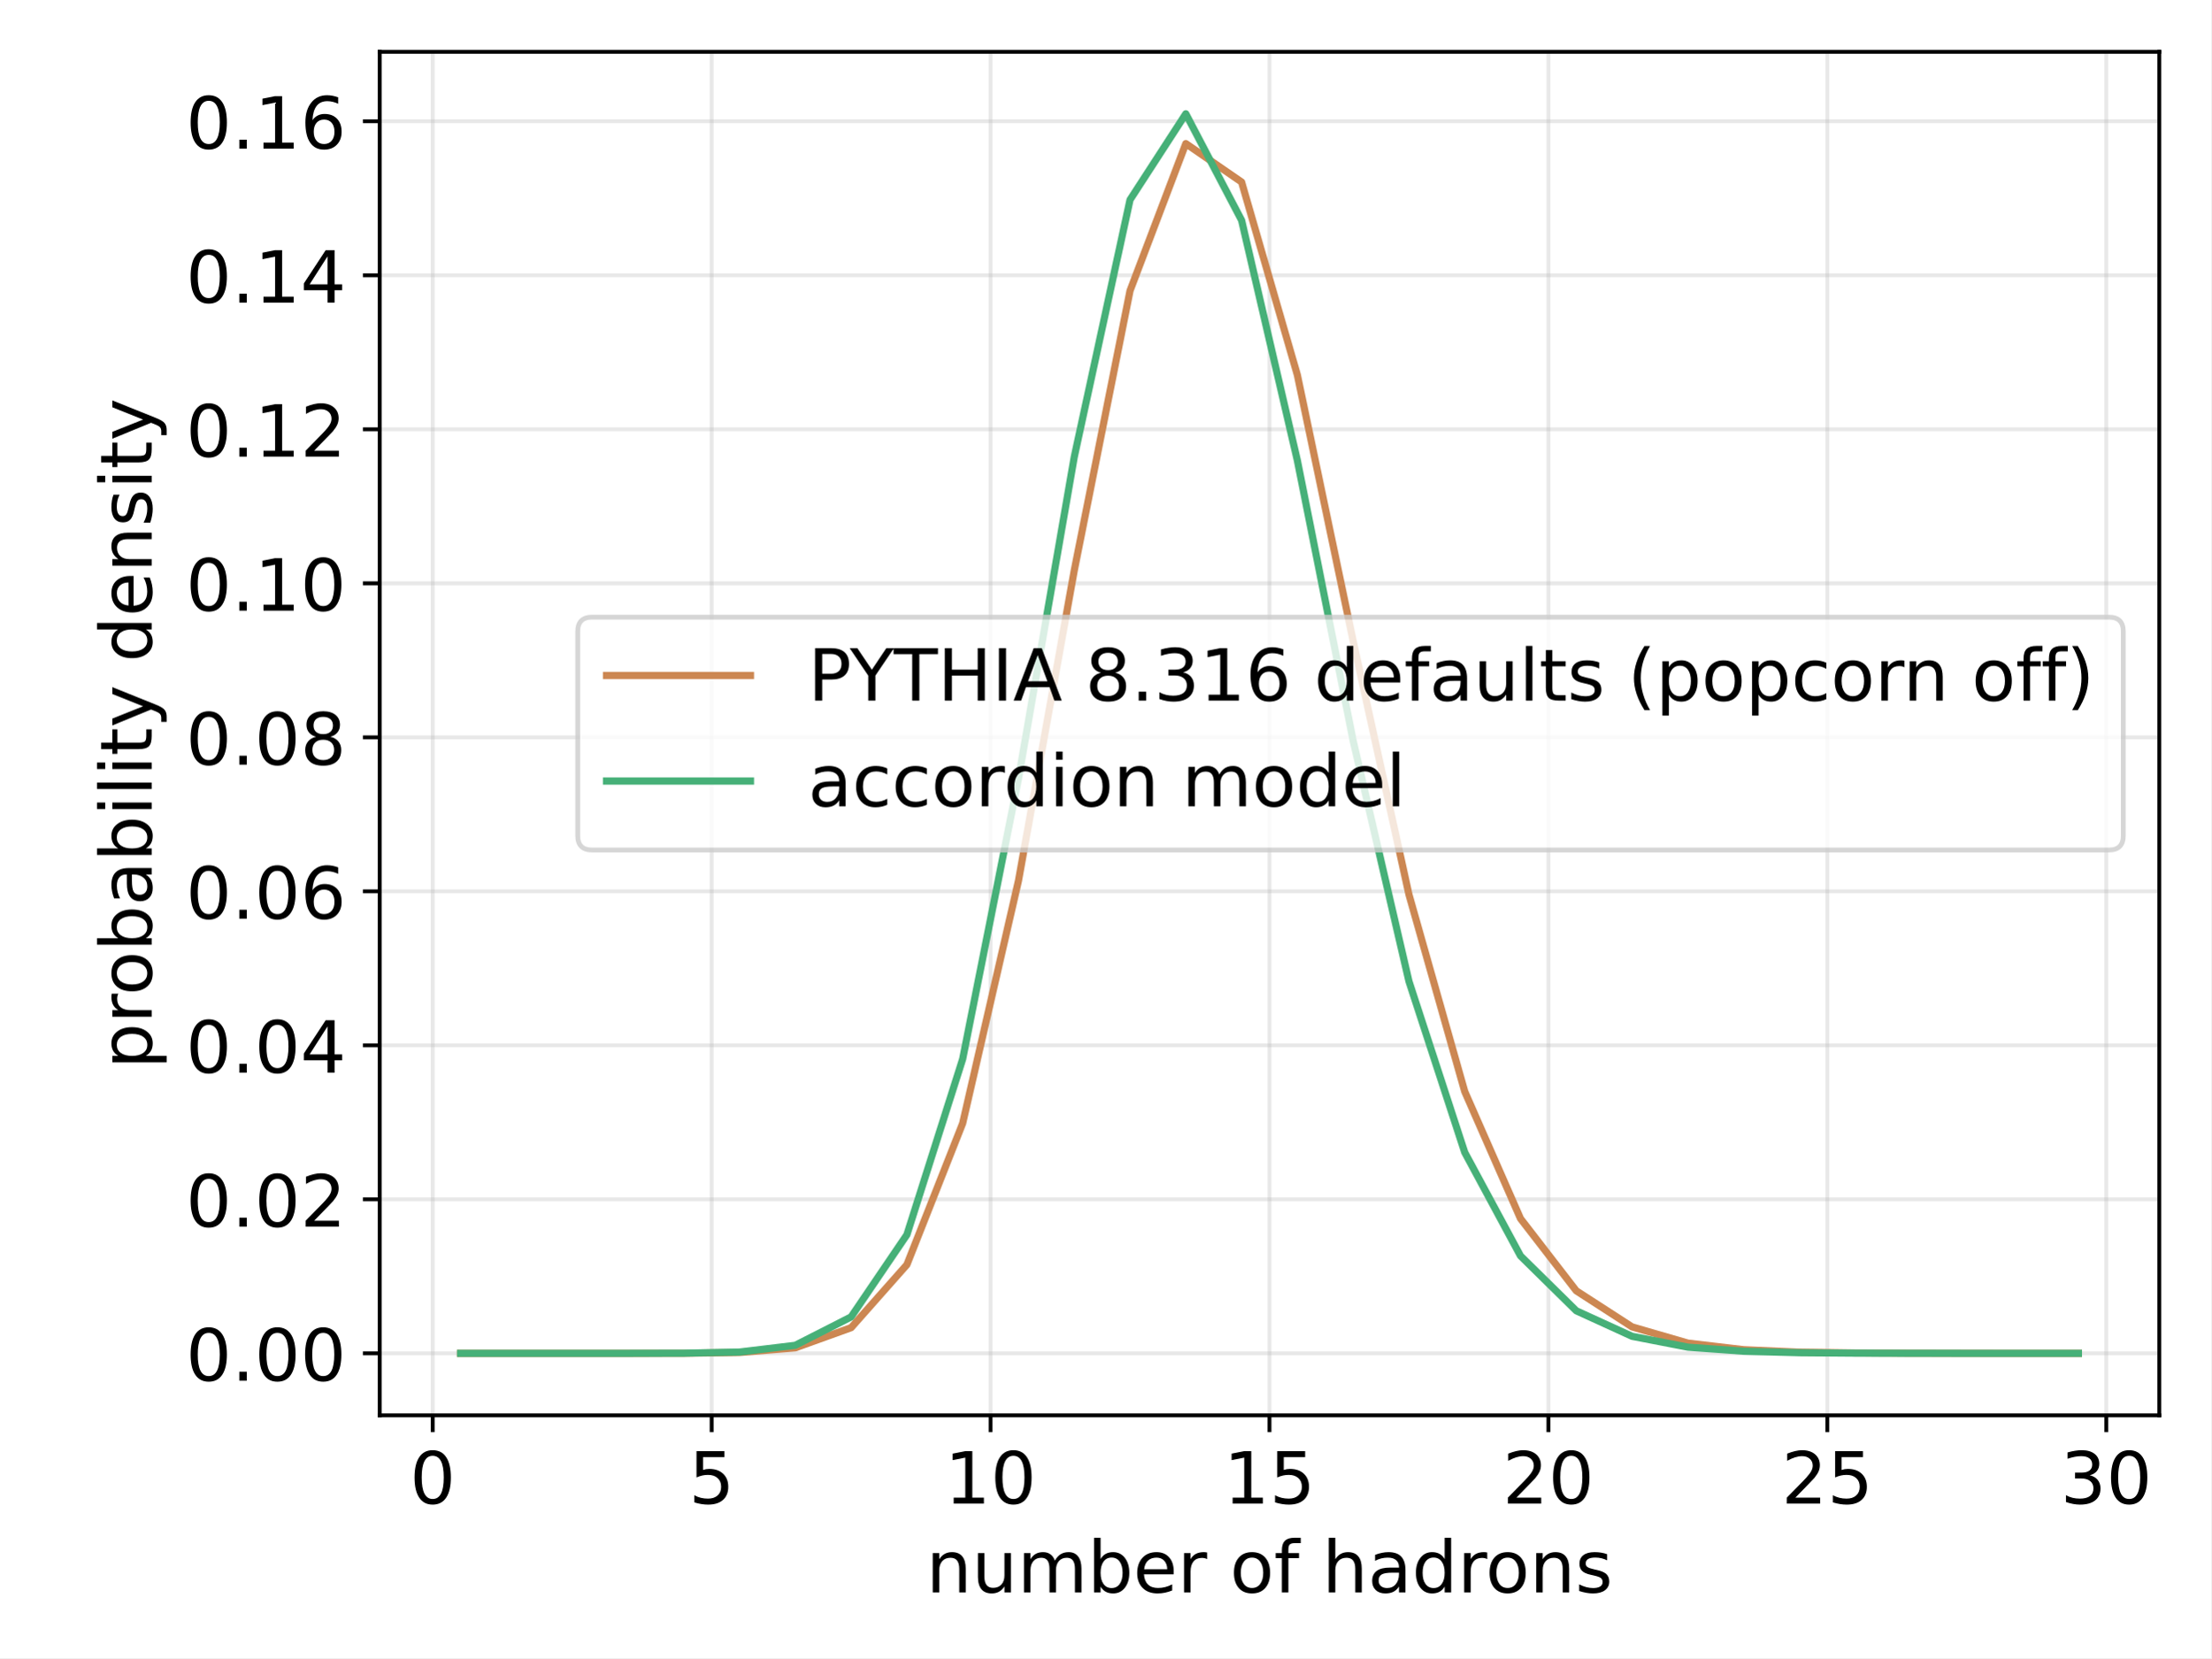
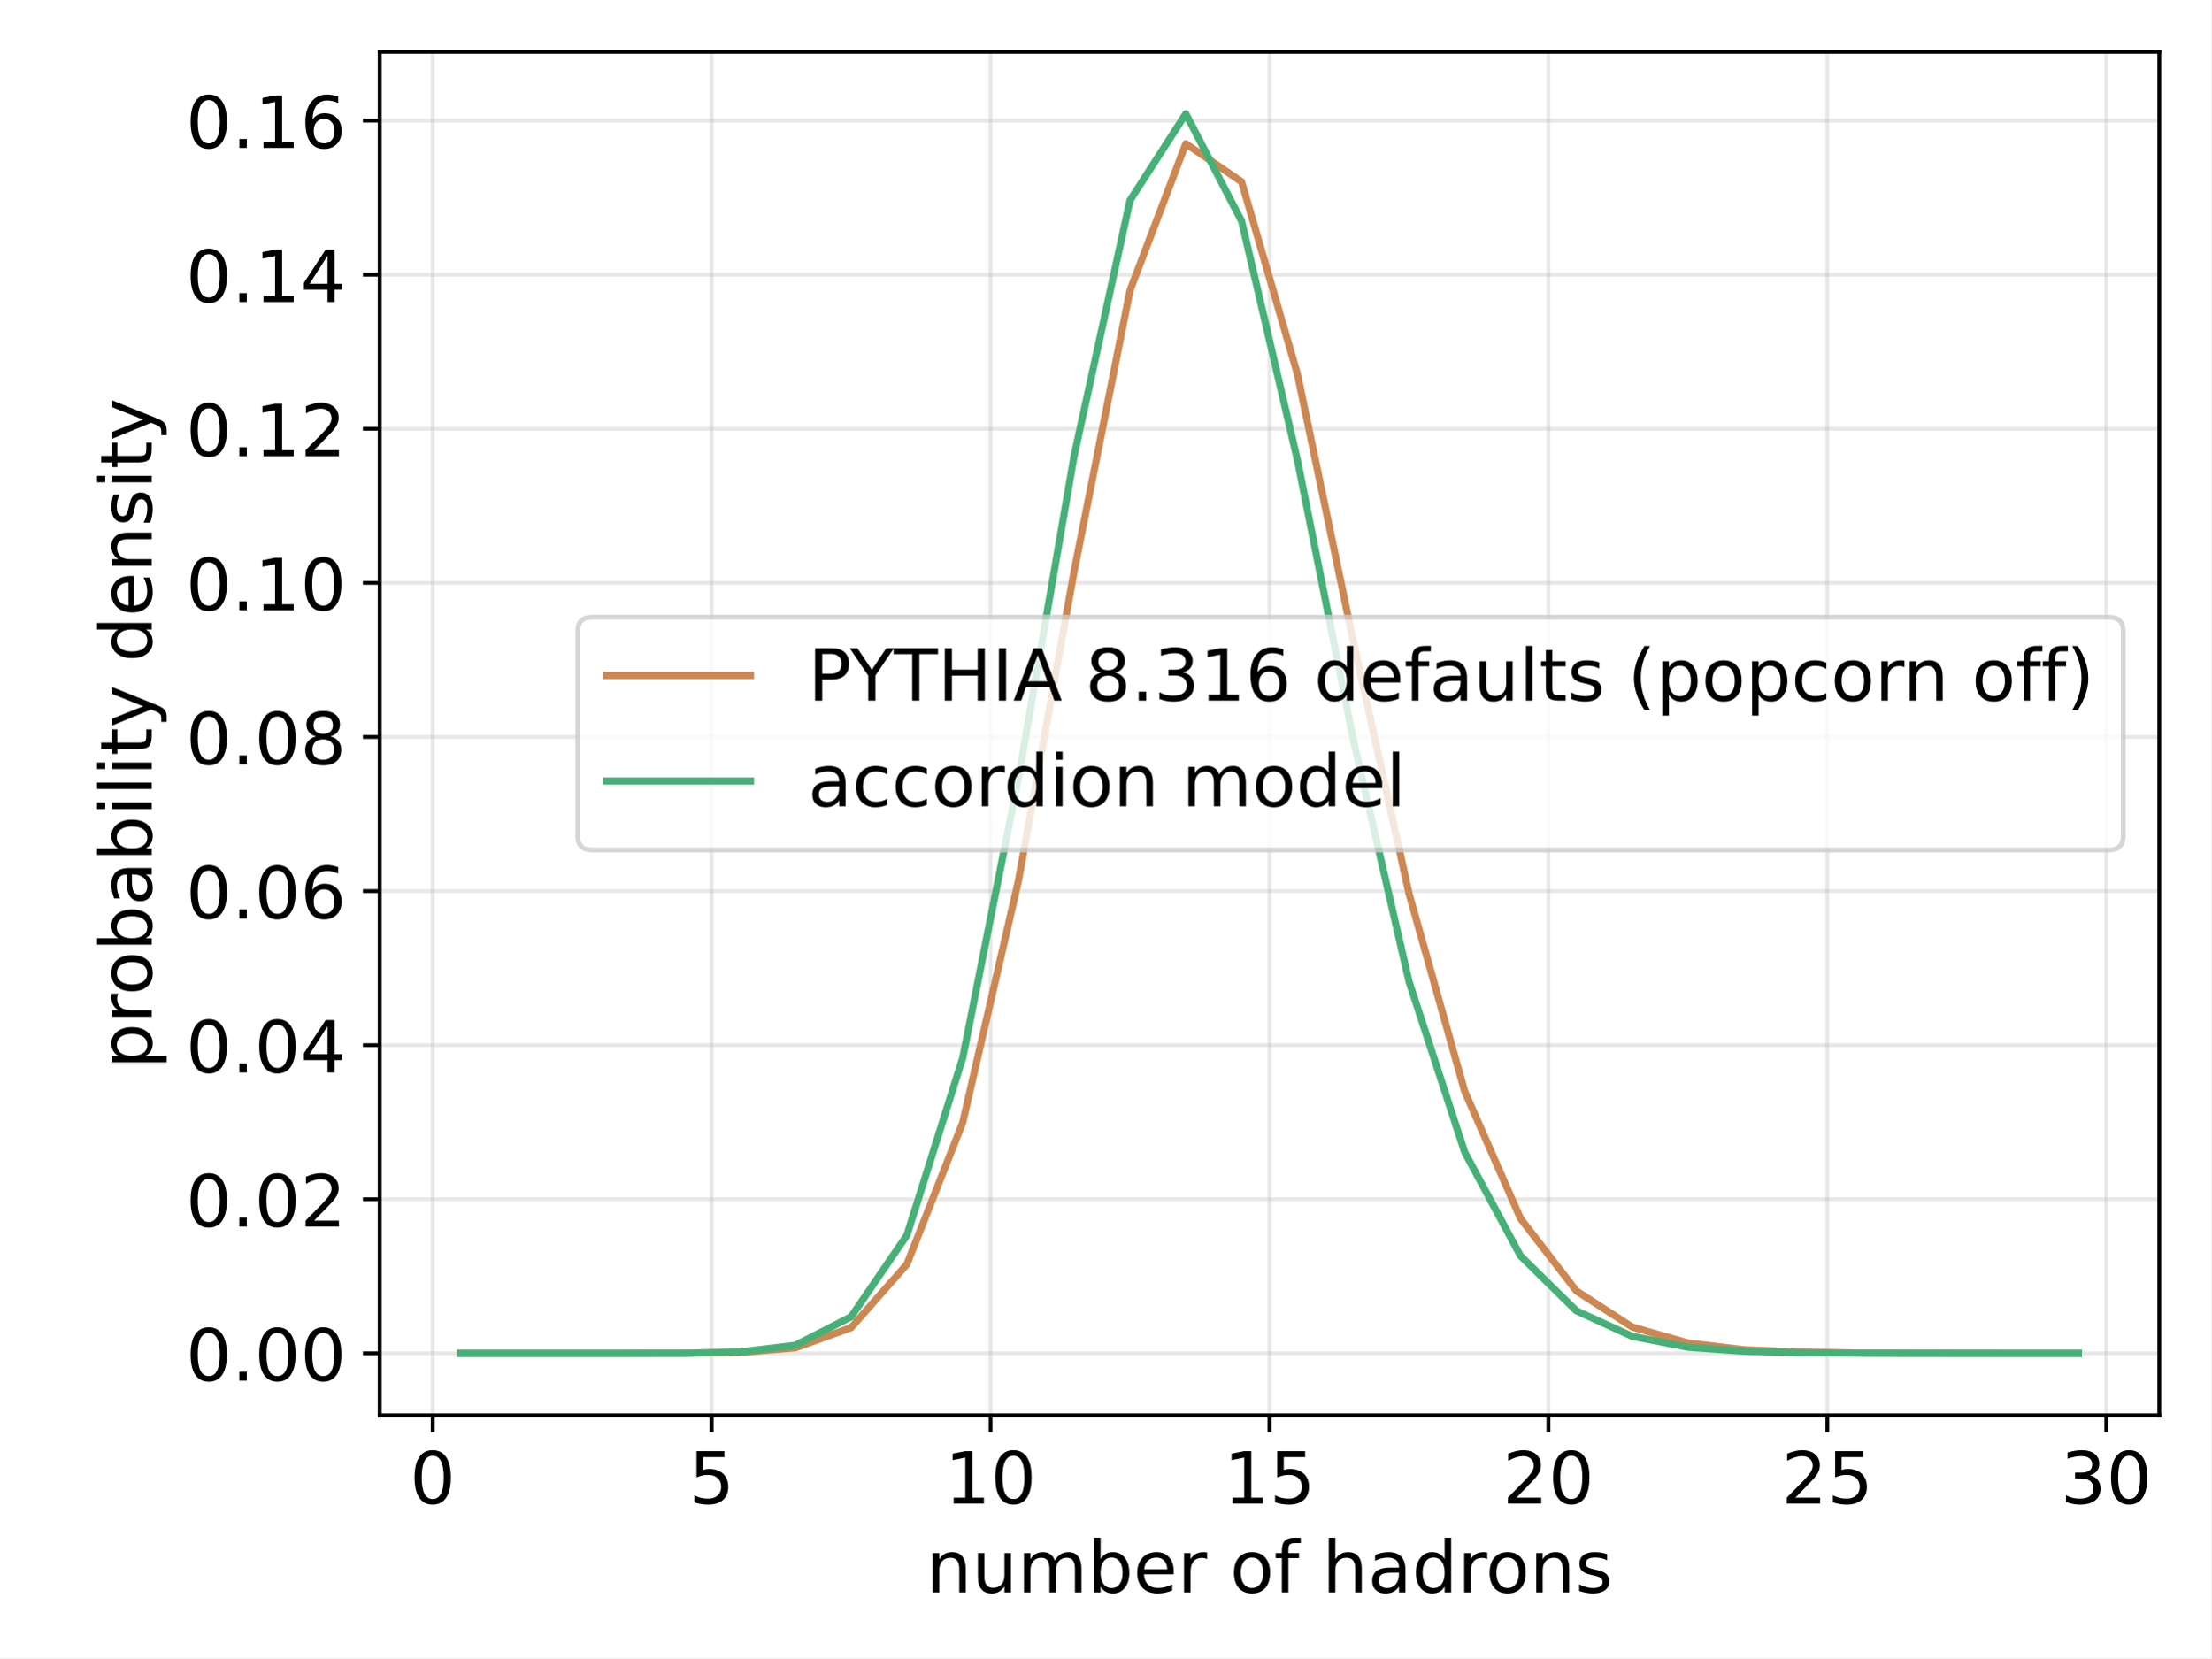
<svg xmlns="http://www.w3.org/2000/svg" xmlns:xlink="http://www.w3.org/1999/xlink" width="460.8pt" height="345.6pt" viewBox="0 0 460.8 345.6" version="1.1">
  <defs>
    <style type="text/css">*{stroke-linejoin: round; stroke-linecap: butt}</style>
  </defs>
  <g id="figure_1">
    <g id="patch_1">
      <path d="M 0 345.6  L 460.8 345.6  L 460.8 0  L 0 0  z " style="fill: #ffffff" />
    </g>
    <g id="axes_1">
      <g id="patch_2">
        <path d="M 79.13 295  L 450 295  L 450 10.8  L 79.13 10.8  z " style="fill: #ffffff" />
      </g>
      <g id="matplotlib.axis_1">
        <g id="xtick_1">
          <g id="line2d_1">
-             <path d="M 90.175 295  L 90.175 10.8  " clip-path="url(#p701498612b)" style="fill: none; stroke: #b0b0b0; stroke-opacity: 0.3; stroke-width: 0.8; stroke-linecap: square" />
+             <path d="M 90.175 295  L 90.175 10.8  " clip-path="url(#p684688e9ae)" style="fill: none; stroke: #b0b0b0; stroke-opacity: 0.3; stroke-width: 0.8; stroke-linecap: square" />
          </g>
          <g id="line2d_2">
            <defs>
-               <path id="mf7ea3957ee" d="M 0 0  L 0 3.5  " style="stroke: #000000; stroke-width: 0.8" />
+               <path id="ma3cc301b23" d="M 0 0  L 0 3.5  " style="stroke: #000000; stroke-width: 0.8" />
            </defs>
            <g>
-               <use xlink:href="#mf7ea3957ee" x="90.175" y="295" style="stroke: #000000; stroke-width: 0.8" />
+               <use xlink:href="#ma3cc301b23" x="90.175" y="295" style="stroke: #000000; stroke-width: 0.8" />
            </g>
          </g>
          <g id="text_1">
            <g transform="translate(85.40284 313.3977) scale(0.15 -0.15)">
              <defs>
                <path id="DejaVuSans-30" d="M 2034 4250  Q 1547 4250 1301 3770  Q 1056 3291 1056 2328  Q 1056 1369 1301 889  Q 1547 409 2034 409  Q 2525 409 2770 889  Q 3016 1369 3016 2328  Q 3016 3291 2770 3770  Q 2525 4250 2034 4250  z M 2034 4750  Q 2819 4750 3233 4129  Q 3647 3509 3647 2328  Q 3647 1150 3233 529  Q 2819 -91 2034 -91  Q 1250 -91 836 529  Q 422 1150 422 2328  Q 422 3509 836 4129  Q 1250 4750 2034 4750  z " transform="scale(0.015625)" />
              </defs>
              <use xlink:href="#DejaVuSans-30" />
            </g>
          </g>
        </g>
        <g id="xtick_2">
          <g id="line2d_3">
-             <path d="M 148.305 295  L 148.305 10.8  " clip-path="url(#p701498612b)" style="fill: none; stroke: #b0b0b0; stroke-opacity: 0.3; stroke-width: 0.8; stroke-linecap: square" />
+             <path d="M 148.305 295  L 148.305 10.8  " clip-path="url(#p684688e9ae)" style="fill: none; stroke: #b0b0b0; stroke-opacity: 0.3; stroke-width: 0.8; stroke-linecap: square" />
          </g>
          <g id="line2d_4">
            <g>
-               <use xlink:href="#mf7ea3957ee" x="148.305" y="295" style="stroke: #000000; stroke-width: 0.8" />
+               <use xlink:href="#ma3cc301b23" x="148.305" y="295" style="stroke: #000000; stroke-width: 0.8" />
            </g>
          </g>
          <g id="text_2">
            <g transform="translate(143.5329 313.3977) scale(0.15 -0.15)">
              <defs>
                <path id="DejaVuSans-35" d="M 691 4666  L 3169 4666  L 3169 4134  L 1269 4134  L 1269 2991  Q 1406 3038 1543 3061  Q 1681 3084 1819 3084  Q 2600 3084 3056 2656  Q 3513 2228 3513 1497  Q 3513 744 3044 326  Q 2575 -91 1722 -91  Q 1428 -91 1123 -41  Q 819 9 494 109  L 494 744  Q 775 591 1075 516  Q 1375 441 1709 441  Q 2250 441 2565 725  Q 2881 1009 2881 1497  Q 2881 1984 2565 2268  Q 2250 2553 1709 2553  Q 1456 2553 1204 2497  Q 953 2441 691 2322  L 691 4666  z " transform="scale(0.015625)" />
              </defs>
              <use xlink:href="#DejaVuSans-35" />
            </g>
          </g>
        </g>
        <g id="xtick_3">
          <g id="line2d_5">
-             <path d="M 206.435 295  L 206.435 10.8  " clip-path="url(#p701498612b)" style="fill: none; stroke: #b0b0b0; stroke-opacity: 0.3; stroke-width: 0.8; stroke-linecap: square" />
+             <path d="M 206.435 295  L 206.435 10.8  " clip-path="url(#p684688e9ae)" style="fill: none; stroke: #b0b0b0; stroke-opacity: 0.3; stroke-width: 0.8; stroke-linecap: square" />
          </g>
          <g id="line2d_6">
            <g>
-               <use xlink:href="#mf7ea3957ee" x="206.435" y="295" style="stroke: #000000; stroke-width: 0.8" />
+               <use xlink:href="#ma3cc301b23" x="206.435" y="295" style="stroke: #000000; stroke-width: 0.8" />
            </g>
          </g>
          <g id="text_3">
            <g transform="translate(196.8912 313.3977) scale(0.15 -0.15)">
              <defs>
                <path id="DejaVuSans-31" d="M 794 531  L 1825 531  L 1825 4091  L 703 3866  L 703 4441  L 1819 4666  L 2450 4666  L 2450 531  L 3481 531  L 3481 0  L 794 0  L 794 531  z " transform="scale(0.015625)" />
              </defs>
              <use xlink:href="#DejaVuSans-31" />
              <use xlink:href="#DejaVuSans-30" x="63.623" />
            </g>
          </g>
        </g>
        <g id="xtick_4">
          <g id="line2d_7">
-             <path d="M 264.565 295  L 264.565 10.8  " clip-path="url(#p701498612b)" style="fill: none; stroke: #b0b0b0; stroke-opacity: 0.3; stroke-width: 0.8; stroke-linecap: square" />
+             <path d="M 264.565 295  L 264.565 10.8  " clip-path="url(#p684688e9ae)" style="fill: none; stroke: #b0b0b0; stroke-opacity: 0.3; stroke-width: 0.8; stroke-linecap: square" />
          </g>
          <g id="line2d_8">
            <g>
-               <use xlink:href="#mf7ea3957ee" x="264.565" y="295" style="stroke: #000000; stroke-width: 0.8" />
+               <use xlink:href="#ma3cc301b23" x="264.565" y="295" style="stroke: #000000; stroke-width: 0.8" />
            </g>
          </g>
          <g id="text_4">
            <g transform="translate(255.0213 313.3977) scale(0.15 -0.15)">
              <use xlink:href="#DejaVuSans-31" />
              <use xlink:href="#DejaVuSans-35" x="63.623" />
            </g>
          </g>
        </g>
        <g id="xtick_5">
          <g id="line2d_9">
-             <path d="M 322.695 295  L 322.695 10.8  " clip-path="url(#p701498612b)" style="fill: none; stroke: #b0b0b0; stroke-opacity: 0.3; stroke-width: 0.8; stroke-linecap: square" />
+             <path d="M 322.695 295  L 322.695 10.8  " clip-path="url(#p684688e9ae)" style="fill: none; stroke: #b0b0b0; stroke-opacity: 0.3; stroke-width: 0.8; stroke-linecap: square" />
          </g>
          <g id="line2d_10">
            <g>
-               <use xlink:href="#mf7ea3957ee" x="322.695" y="295" style="stroke: #000000; stroke-width: 0.8" />
+               <use xlink:href="#ma3cc301b23" x="322.695" y="295" style="stroke: #000000; stroke-width: 0.8" />
            </g>
          </g>
          <g id="text_5">
            <g transform="translate(313.1513 313.3977) scale(0.15 -0.15)">
              <defs>
                <path id="DejaVuSans-32" d="M 1228 531  L 3431 531  L 3431 0  L 469 0  L 469 531  Q 828 903 1448 1529  Q 2069 2156 2228 2338  Q 2531 2678 2651 2914  Q 2772 3150 2772 3378  Q 2772 3750 2511 3984  Q 2250 4219 1831 4219  Q 1534 4219 1204 4116  Q 875 4013 500 3803  L 500 4441  Q 881 4594 1212 4672  Q 1544 4750 1819 4750  Q 2544 4750 2975 4387  Q 3406 4025 3406 3419  Q 3406 3131 3298 2873  Q 3191 2616 2906 2266  Q 2828 2175 2409 1742  Q 1991 1309 1228 531  z " transform="scale(0.015625)" />
              </defs>
              <use xlink:href="#DejaVuSans-32" />
              <use xlink:href="#DejaVuSans-30" x="63.623" />
            </g>
          </g>
        </g>
        <g id="xtick_6">
          <g id="line2d_11">
-             <path d="M 380.825 295  L 380.825 10.8  " clip-path="url(#p701498612b)" style="fill: none; stroke: #b0b0b0; stroke-opacity: 0.3; stroke-width: 0.8; stroke-linecap: square" />
+             <path d="M 380.825 295  L 380.825 10.8  " clip-path="url(#p684688e9ae)" style="fill: none; stroke: #b0b0b0; stroke-opacity: 0.3; stroke-width: 0.8; stroke-linecap: square" />
          </g>
          <g id="line2d_12">
            <g>
-               <use xlink:href="#mf7ea3957ee" x="380.825" y="295" style="stroke: #000000; stroke-width: 0.8" />
+               <use xlink:href="#ma3cc301b23" x="380.825" y="295" style="stroke: #000000; stroke-width: 0.8" />
            </g>
          </g>
          <g id="text_6">
            <g transform="translate(371.2814 313.3977) scale(0.15 -0.15)">
              <use xlink:href="#DejaVuSans-32" />
              <use xlink:href="#DejaVuSans-35" x="63.623" />
            </g>
          </g>
        </g>
        <g id="xtick_7">
          <g id="line2d_13">
-             <path d="M 438.955 295  L 438.955 10.8  " clip-path="url(#p701498612b)" style="fill: none; stroke: #b0b0b0; stroke-opacity: 0.3; stroke-width: 0.8; stroke-linecap: square" />
+             <path d="M 438.955 295  L 438.955 10.8  " clip-path="url(#p684688e9ae)" style="fill: none; stroke: #b0b0b0; stroke-opacity: 0.3; stroke-width: 0.8; stroke-linecap: square" />
          </g>
          <g id="line2d_14">
            <g>
-               <use xlink:href="#mf7ea3957ee" x="438.955" y="295" style="stroke: #000000; stroke-width: 0.8" />
+               <use xlink:href="#ma3cc301b23" x="438.955" y="295" style="stroke: #000000; stroke-width: 0.8" />
            </g>
          </g>
          <g id="text_7">
            <g transform="translate(429.4115 313.3977) scale(0.15 -0.15)">
              <defs>
                <path id="DejaVuSans-33" d="M 2597 2516  Q 3050 2419 3304 2112  Q 3559 1806 3559 1356  Q 3559 666 3084 287  Q 2609 -91 1734 -91  Q 1441 -91 1130 -33  Q 819 25 488 141  L 488 750  Q 750 597 1062 519  Q 1375 441 1716 441  Q 2309 441 2620 675  Q 2931 909 2931 1356  Q 2931 1769 2642 2001  Q 2353 2234 1838 2234  L 1294 2234  L 1294 2753  L 1863 2753  Q 2328 2753 2575 2939  Q 2822 3125 2822 3475  Q 2822 3834 2567 4026  Q 2313 4219 1838 4219  Q 1578 4219 1281 4162  Q 984 4106 628 3988  L 628 4550  Q 988 4650 1302 4700  Q 1616 4750 1894 4750  Q 2613 4750 3031 4423  Q 3450 4097 3450 3541  Q 3450 3153 3228 2886  Q 3006 2619 2597 2516  z " transform="scale(0.015625)" />
              </defs>
              <use xlink:href="#DejaVuSans-33" />
              <use xlink:href="#DejaVuSans-30" x="63.623" />
            </g>
          </g>
        </g>
        <g id="text_8">
          <g transform="translate(193.0232 331.9148) scale(0.15 -0.15)">
            <defs>
              <path id="DejaVuSans-6e" d="M 3513 2113  L 3513 0  L 2938 0  L 2938 2094  Q 2938 2591 2744 2837  Q 2550 3084 2163 3084  Q 1697 3084 1428 2787  Q 1159 2491 1159 1978  L 1159 0  L 581 0  L 581 3500  L 1159 3500  L 1159 2956  Q 1366 3272 1645 3428  Q 1925 3584 2291 3584  Q 2894 3584 3203 3211  Q 3513 2838 3513 2113  z " transform="scale(0.015625)" />
              <path id="DejaVuSans-75" d="M 544 1381  L 544 3500  L 1119 3500  L 1119 1403  Q 1119 906 1312 657  Q 1506 409 1894 409  Q 2359 409 2629 706  Q 2900 1003 2900 1516  L 2900 3500  L 3475 3500  L 3475 0  L 2900 0  L 2900 538  Q 2691 219 2414 64  Q 2138 -91 1772 -91  Q 1169 -91 856 284  Q 544 659 544 1381  z M 1991 3584  L 1991 3584  z " transform="scale(0.015625)" />
              <path id="DejaVuSans-6d" d="M 3328 2828  Q 3544 3216 3844 3400  Q 4144 3584 4550 3584  Q 5097 3584 5394 3201  Q 5691 2819 5691 2113  L 5691 0  L 5113 0  L 5113 2094  Q 5113 2597 4934 2840  Q 4756 3084 4391 3084  Q 3944 3084 3684 2787  Q 3425 2491 3425 1978  L 3425 0  L 2847 0  L 2847 2094  Q 2847 2600 2669 2842  Q 2491 3084 2119 3084  Q 1678 3084 1418 2786  Q 1159 2488 1159 1978  L 1159 0  L 581 0  L 581 3500  L 1159 3500  L 1159 2956  Q 1356 3278 1631 3431  Q 1906 3584 2284 3584  Q 2666 3584 2933 3390  Q 3200 3197 3328 2828  z " transform="scale(0.015625)" />
              <path id="DejaVuSans-62" d="M 3116 1747  Q 3116 2381 2855 2742  Q 2594 3103 2138 3103  Q 1681 3103 1420 2742  Q 1159 2381 1159 1747  Q 1159 1113 1420 752  Q 1681 391 2138 391  Q 2594 391 2855 752  Q 3116 1113 3116 1747  z M 1159 2969  Q 1341 3281 1617 3432  Q 1894 3584 2278 3584  Q 2916 3584 3314 3078  Q 3713 2572 3713 1747  Q 3713 922 3314 415  Q 2916 -91 2278 -91  Q 1894 -91 1617 61  Q 1341 213 1159 525  L 1159 0  L 581 0  L 581 4863  L 1159 4863  L 1159 2969  z " transform="scale(0.015625)" />
              <path id="DejaVuSans-65" d="M 3597 1894  L 3597 1613  L 953 1613  Q 991 1019 1311 708  Q 1631 397 2203 397  Q 2534 397 2845 478  Q 3156 559 3463 722  L 3463 178  Q 3153 47 2828 -22  Q 2503 -91 2169 -91  Q 1331 -91 842 396  Q 353 884 353 1716  Q 353 2575 817 3079  Q 1281 3584 2069 3584  Q 2775 3584 3186 3129  Q 3597 2675 3597 1894  z M 3022 2063  Q 3016 2534 2758 2815  Q 2500 3097 2075 3097  Q 1594 3097 1305 2825  Q 1016 2553 972 2059  L 3022 2063  z " transform="scale(0.015625)" />
              <path id="DejaVuSans-72" d="M 2631 2963  Q 2534 3019 2420 3045  Q 2306 3072 2169 3072  Q 1681 3072 1420 2755  Q 1159 2438 1159 1844  L 1159 0  L 581 0  L 581 3500  L 1159 3500  L 1159 2956  Q 1341 3275 1631 3429  Q 1922 3584 2338 3584  Q 2397 3584 2469 3576  Q 2541 3569 2628 3553  L 2631 2963  z " transform="scale(0.015625)" />
              <path id="DejaVuSans-20" transform="scale(0.015625)" />
              <path id="DejaVuSans-6f" d="M 1959 3097  Q 1497 3097 1228 2736  Q 959 2375 959 1747  Q 959 1119 1226 758  Q 1494 397 1959 397  Q 2419 397 2687 759  Q 2956 1122 2956 1747  Q 2956 2369 2687 2733  Q 2419 3097 1959 3097  z M 1959 3584  Q 2709 3584 3137 3096  Q 3566 2609 3566 1747  Q 3566 888 3137 398  Q 2709 -91 1959 -91  Q 1206 -91 779 398  Q 353 888 353 1747  Q 353 2609 779 3096  Q 1206 3584 1959 3584  z " transform="scale(0.015625)" />
              <path id="DejaVuSans-66" d="M 2375 4863  L 2375 4384  L 1825 4384  Q 1516 4384 1395 4259  Q 1275 4134 1275 3809  L 1275 3500  L 2222 3500  L 2222 3053  L 1275 3053  L 1275 0  L 697 0  L 697 3053  L 147 3053  L 147 3500  L 697 3500  L 697 3744  Q 697 4328 969 4595  Q 1241 4863 1831 4863  L 2375 4863  z " transform="scale(0.015625)" />
              <path id="DejaVuSans-68" d="M 3513 2113  L 3513 0  L 2938 0  L 2938 2094  Q 2938 2591 2744 2837  Q 2550 3084 2163 3084  Q 1697 3084 1428 2787  Q 1159 2491 1159 1978  L 1159 0  L 581 0  L 581 4863  L 1159 4863  L 1159 2956  Q 1366 3272 1645 3428  Q 1925 3584 2291 3584  Q 2894 3584 3203 3211  Q 3513 2838 3513 2113  z " transform="scale(0.015625)" />
              <path id="DejaVuSans-61" d="M 2194 1759  Q 1497 1759 1228 1600  Q 959 1441 959 1056  Q 959 750 1161 570  Q 1363 391 1709 391  Q 2188 391 2477 730  Q 2766 1069 2766 1631  L 2766 1759  L 2194 1759  z M 3341 1997  L 3341 0  L 2766 0  L 2766 531  Q 2569 213 2275 61  Q 1981 -91 1556 -91  Q 1019 -91 701 211  Q 384 513 384 1019  Q 384 1609 779 1909  Q 1175 2209 1959 2209  L 2766 2209  L 2766 2266  Q 2766 2663 2505 2880  Q 2244 3097 1772 3097  Q 1472 3097 1187 3025  Q 903 2953 641 2809  L 641 3341  Q 956 3463 1253 3523  Q 1550 3584 1831 3584  Q 2591 3584 2966 3190  Q 3341 2797 3341 1997  z " transform="scale(0.015625)" />
              <path id="DejaVuSans-64" d="M 2906 2969  L 2906 4863  L 3481 4863  L 3481 0  L 2906 0  L 2906 525  Q 2725 213 2448 61  Q 2172 -91 1784 -91  Q 1150 -91 751 415  Q 353 922 353 1747  Q 353 2572 751 3078  Q 1150 3584 1784 3584  Q 2172 3584 2448 3432  Q 2725 3281 2906 2969  z M 947 1747  Q 947 1113 1208 752  Q 1469 391 1925 391  Q 2381 391 2643 752  Q 2906 1113 2906 1747  Q 2906 2381 2643 2742  Q 2381 3103 1925 3103  Q 1469 3103 1208 2742  Q 947 2381 947 1747  z " transform="scale(0.015625)" />
              <path id="DejaVuSans-73" d="M 2834 3397  L 2834 2853  Q 2591 2978 2328 3040  Q 2066 3103 1784 3103  Q 1356 3103 1142 2972  Q 928 2841 928 2578  Q 928 2378 1081 2264  Q 1234 2150 1697 2047  L 1894 2003  Q 2506 1872 2764 1633  Q 3022 1394 3022 966  Q 3022 478 2636 193  Q 2250 -91 1575 -91  Q 1294 -91 989 -36  Q 684 19 347 128  L 347 722  Q 666 556 975 473  Q 1284 391 1588 391  Q 1994 391 2212 530  Q 2431 669 2431 922  Q 2431 1156 2273 1281  Q 2116 1406 1581 1522  L 1381 1569  Q 847 1681 609 1914  Q 372 2147 372 2553  Q 372 3047 722 3315  Q 1072 3584 1716 3584  Q 2034 3584 2315 3537  Q 2597 3491 2834 3397  z " transform="scale(0.015625)" />
            </defs>
            <use xlink:href="#DejaVuSans-6e" />
            <use xlink:href="#DejaVuSans-75" x="63.379" />
            <use xlink:href="#DejaVuSans-6d" x="126.758" />
            <use xlink:href="#DejaVuSans-62" x="224.17" />
            <use xlink:href="#DejaVuSans-65" x="287.646" />
            <use xlink:href="#DejaVuSans-72" x="349.17" />
            <use xlink:href="#DejaVuSans-20" x="390.283" />
            <use xlink:href="#DejaVuSans-6f" x="422.07" />
            <use xlink:href="#DejaVuSans-66" x="483.252" />
            <use xlink:href="#DejaVuSans-20" x="518.457" />
            <use xlink:href="#DejaVuSans-68" x="550.244" />
            <use xlink:href="#DejaVuSans-61" x="613.623" />
            <use xlink:href="#DejaVuSans-64" x="674.902" />
            <use xlink:href="#DejaVuSans-72" x="738.379" />
            <use xlink:href="#DejaVuSans-6f" x="777.242" />
            <use xlink:href="#DejaVuSans-6e" x="838.424" />
            <use xlink:href="#DejaVuSans-73" x="901.803" />
          </g>
        </g>
      </g>
      <g id="matplotlib.axis_2">
        <g id="ytick_1">
          <g id="line2d_15">
-             <path d="M 79.13 282.082  L 450 282.082  " clip-path="url(#p701498612b)" style="fill: none; stroke: #b0b0b0; stroke-opacity: 0.3; stroke-width: 0.8; stroke-linecap: square" />
+             <path d="M 79.13 282.082  L 450 282.082  " clip-path="url(#p684688e9ae)" style="fill: none; stroke: #b0b0b0; stroke-opacity: 0.3; stroke-width: 0.8; stroke-linecap: square" />
          </g>
          <g id="line2d_16">
            <defs>
-               <path id="m097db8b5f2" d="M 0 0  L -3.5 0  " style="stroke: #000000; stroke-width: 0.8" />
+               <path id="med47bbcb1f" d="M 0 0  L -3.5 0  " style="stroke: #000000; stroke-width: 0.8" />
            </defs>
            <g>
-               <use xlink:href="#m097db8b5f2" x="79.13" y="282.082" style="stroke: #000000; stroke-width: 0.8" />
+               <use xlink:href="#med47bbcb1f" x="79.13" y="282.082" style="stroke: #000000; stroke-width: 0.8" />
            </g>
          </g>
          <g id="text_9">
            <g transform="translate(38.73156 287.7806) scale(0.15 -0.15)">
              <defs>
                <path id="DejaVuSans-2e" d="M 684 794  L 1344 794  L 1344 0  L 684 0  L 684 794  z " transform="scale(0.015625)" />
              </defs>
              <use xlink:href="#DejaVuSans-30" />
              <use xlink:href="#DejaVuSans-2e" x="63.623" />
              <use xlink:href="#DejaVuSans-30" x="95.41" />
              <use xlink:href="#DejaVuSans-30" x="159.033" />
            </g>
          </g>
        </g>
        <g id="ytick_2">
          <g id="line2d_17">
-             <path d="M 79.13 249.981  L 450 249.981  " clip-path="url(#p701498612b)" style="fill: none; stroke: #b0b0b0; stroke-opacity: 0.3; stroke-width: 0.8; stroke-linecap: square" />
+             <path d="M 79.13 249.963  L 450 249.963  " clip-path="url(#p684688e9ae)" style="fill: none; stroke: #b0b0b0; stroke-opacity: 0.3; stroke-width: 0.8; stroke-linecap: square" />
          </g>
          <g id="line2d_18">
            <g>
-               <use xlink:href="#m097db8b5f2" x="79.13" y="249.981" style="stroke: #000000; stroke-width: 0.8" />
+               <use xlink:href="#med47bbcb1f" x="79.13" y="249.963" style="stroke: #000000; stroke-width: 0.8" />
            </g>
          </g>
          <g id="text_10">
-             <g transform="translate(38.73156 255.6798) scale(0.15 -0.15)">
+             <g transform="translate(38.73156 255.6618) scale(0.15 -0.15)">
              <use xlink:href="#DejaVuSans-30" />
              <use xlink:href="#DejaVuSans-2e" x="63.623" />
              <use xlink:href="#DejaVuSans-30" x="95.41" />
              <use xlink:href="#DejaVuSans-32" x="159.033" />
            </g>
          </g>
        </g>
        <g id="ytick_3">
          <g id="line2d_19">
-             <path d="M 79.13 217.88  L 450 217.88  " clip-path="url(#p701498612b)" style="fill: none; stroke: #b0b0b0; stroke-opacity: 0.3; stroke-width: 0.8; stroke-linecap: square" />
+             <path d="M 79.13 217.844  L 450 217.844  " clip-path="url(#p684688e9ae)" style="fill: none; stroke: #b0b0b0; stroke-opacity: 0.3; stroke-width: 0.8; stroke-linecap: square" />
          </g>
          <g id="line2d_20">
            <g>
-               <use xlink:href="#m097db8b5f2" x="79.13" y="217.88" style="stroke: #000000; stroke-width: 0.8" />
+               <use xlink:href="#med47bbcb1f" x="79.13" y="217.844" style="stroke: #000000; stroke-width: 0.8" />
            </g>
          </g>
          <g id="text_11">
-             <g transform="translate(38.73156 223.579) scale(0.15 -0.15)">
+             <g transform="translate(38.73156 223.543) scale(0.15 -0.15)">
              <defs>
                <path id="DejaVuSans-34" d="M 2419 4116  L 825 1625  L 2419 1625  L 2419 4116  z M 2253 4666  L 3047 4666  L 3047 1625  L 3713 1625  L 3713 1100  L 3047 1100  L 3047 0  L 2419 0  L 2419 1100  L 313 1100  L 313 1709  L 2253 4666  z " transform="scale(0.015625)" />
              </defs>
              <use xlink:href="#DejaVuSans-30" />
              <use xlink:href="#DejaVuSans-2e" x="63.623" />
              <use xlink:href="#DejaVuSans-30" x="95.41" />
              <use xlink:href="#DejaVuSans-34" x="159.033" />
            </g>
          </g>
        </g>
        <g id="ytick_4">
          <g id="line2d_21">
-             <path d="M 79.13 185.779  L 450 185.779  " clip-path="url(#p701498612b)" style="fill: none; stroke: #b0b0b0; stroke-opacity: 0.3; stroke-width: 0.8; stroke-linecap: square" />
+             <path d="M 79.13 185.725  L 450 185.725  " clip-path="url(#p684688e9ae)" style="fill: none; stroke: #b0b0b0; stroke-opacity: 0.3; stroke-width: 0.8; stroke-linecap: square" />
          </g>
          <g id="line2d_22">
            <g>
-               <use xlink:href="#m097db8b5f2" x="79.13" y="185.779" style="stroke: #000000; stroke-width: 0.8" />
+               <use xlink:href="#med47bbcb1f" x="79.13" y="185.725" style="stroke: #000000; stroke-width: 0.8" />
            </g>
          </g>
          <g id="text_12">
-             <g transform="translate(38.73156 191.4781) scale(0.15 -0.15)">
+             <g transform="translate(38.73156 191.4242) scale(0.15 -0.15)">
              <defs>
                <path id="DejaVuSans-36" d="M 2113 2584  Q 1688 2584 1439 2293  Q 1191 2003 1191 1497  Q 1191 994 1439 701  Q 1688 409 2113 409  Q 2538 409 2786 701  Q 3034 994 3034 1497  Q 3034 2003 2786 2293  Q 2538 2584 2113 2584  z M 3366 4563  L 3366 3988  Q 3128 4100 2886 4159  Q 2644 4219 2406 4219  Q 1781 4219 1451 3797  Q 1122 3375 1075 2522  Q 1259 2794 1537 2939  Q 1816 3084 2150 3084  Q 2853 3084 3261 2657  Q 3669 2231 3669 1497  Q 3669 778 3244 343  Q 2819 -91 2113 -91  Q 1303 -91 875 529  Q 447 1150 447 2328  Q 447 3434 972 4092  Q 1497 4750 2381 4750  Q 2619 4750 2861 4703  Q 3103 4656 3366 4563  z " transform="scale(0.015625)" />
              </defs>
              <use xlink:href="#DejaVuSans-30" />
              <use xlink:href="#DejaVuSans-2e" x="63.623" />
              <use xlink:href="#DejaVuSans-30" x="95.41" />
              <use xlink:href="#DejaVuSans-36" x="159.033" />
            </g>
          </g>
        </g>
        <g id="ytick_5">
          <g id="line2d_23">
-             <path d="M 79.13 153.678  L 450 153.678  " clip-path="url(#p701498612b)" style="fill: none; stroke: #b0b0b0; stroke-opacity: 0.3; stroke-width: 0.8; stroke-linecap: square" />
+             <path d="M 79.13 153.607  L 450 153.607  " clip-path="url(#p684688e9ae)" style="fill: none; stroke: #b0b0b0; stroke-opacity: 0.3; stroke-width: 0.8; stroke-linecap: square" />
          </g>
          <g id="line2d_24">
            <g>
-               <use xlink:href="#m097db8b5f2" x="79.13" y="153.678" style="stroke: #000000; stroke-width: 0.8" />
+               <use xlink:href="#med47bbcb1f" x="79.13" y="153.607" style="stroke: #000000; stroke-width: 0.8" />
            </g>
          </g>
          <g id="text_13">
-             <g transform="translate(38.73156 159.3773) scale(0.15 -0.15)">
+             <g transform="translate(38.73156 159.3054) scale(0.15 -0.15)">
              <defs>
                <path id="DejaVuSans-38" d="M 2034 2216  Q 1584 2216 1326 1975  Q 1069 1734 1069 1313  Q 1069 891 1326 650  Q 1584 409 2034 409  Q 2484 409 2743 651  Q 3003 894 3003 1313  Q 3003 1734 2745 1975  Q 2488 2216 2034 2216  z M 1403 2484  Q 997 2584 770 2862  Q 544 3141 544 3541  Q 544 4100 942 4425  Q 1341 4750 2034 4750  Q 2731 4750 3128 4425  Q 3525 4100 3525 3541  Q 3525 3141 3298 2862  Q 3072 2584 2669 2484  Q 3125 2378 3379 2068  Q 3634 1759 3634 1313  Q 3634 634 3220 271  Q 2806 -91 2034 -91  Q 1263 -91 848 271  Q 434 634 434 1313  Q 434 1759 690 2068  Q 947 2378 1403 2484  z M 1172 3481  Q 1172 3119 1398 2916  Q 1625 2713 2034 2713  Q 2441 2713 2670 2916  Q 2900 3119 2900 3481  Q 2900 3844 2670 4047  Q 2441 4250 2034 4250  Q 1625 4250 1398 4047  Q 1172 3844 1172 3481  z " transform="scale(0.015625)" />
              </defs>
              <use xlink:href="#DejaVuSans-30" />
              <use xlink:href="#DejaVuSans-2e" x="63.623" />
              <use xlink:href="#DejaVuSans-30" x="95.41" />
              <use xlink:href="#DejaVuSans-38" x="159.033" />
            </g>
          </g>
        </g>
        <g id="ytick_6">
          <g id="line2d_25">
-             <path d="M 79.13 121.578  L 450 121.578  " clip-path="url(#p701498612b)" style="fill: none; stroke: #b0b0b0; stroke-opacity: 0.3; stroke-width: 0.8; stroke-linecap: square" />
+             <path d="M 79.13 121.488  L 450 121.488  " clip-path="url(#p684688e9ae)" style="fill: none; stroke: #b0b0b0; stroke-opacity: 0.3; stroke-width: 0.8; stroke-linecap: square" />
          </g>
          <g id="line2d_26">
            <g>
-               <use xlink:href="#m097db8b5f2" x="79.13" y="121.578" style="stroke: #000000; stroke-width: 0.8" />
+               <use xlink:href="#med47bbcb1f" x="79.13" y="121.488" style="stroke: #000000; stroke-width: 0.8" />
            </g>
          </g>
          <g id="text_14">
-             <g transform="translate(38.73156 127.2764) scale(0.15 -0.15)">
+             <g transform="translate(38.73156 127.1866) scale(0.15 -0.15)">
              <use xlink:href="#DejaVuSans-30" />
              <use xlink:href="#DejaVuSans-2e" x="63.623" />
              <use xlink:href="#DejaVuSans-31" x="95.41" />
              <use xlink:href="#DejaVuSans-30" x="159.033" />
            </g>
          </g>
        </g>
        <g id="ytick_7">
          <g id="line2d_27">
-             <path d="M 79.13 89.477  L 450 89.477  " clip-path="url(#p701498612b)" style="fill: none; stroke: #b0b0b0; stroke-opacity: 0.3; stroke-width: 0.8; stroke-linecap: square" />
+             <path d="M 79.13 89.369  L 450 89.369  " clip-path="url(#p684688e9ae)" style="fill: none; stroke: #b0b0b0; stroke-opacity: 0.3; stroke-width: 0.8; stroke-linecap: square" />
          </g>
          <g id="line2d_28">
            <g>
-               <use xlink:href="#m097db8b5f2" x="79.13" y="89.477" style="stroke: #000000; stroke-width: 0.8" />
+               <use xlink:href="#med47bbcb1f" x="79.13" y="89.369" style="stroke: #000000; stroke-width: 0.8" />
            </g>
          </g>
          <g id="text_15">
-             <g transform="translate(38.73156 95.17559) scale(0.15 -0.15)">
+             <g transform="translate(38.73156 95.06784) scale(0.15 -0.15)">
              <use xlink:href="#DejaVuSans-30" />
              <use xlink:href="#DejaVuSans-2e" x="63.623" />
              <use xlink:href="#DejaVuSans-31" x="95.41" />
              <use xlink:href="#DejaVuSans-32" x="159.033" />
            </g>
          </g>
        </g>
        <g id="ytick_8">
          <g id="line2d_29">
-             <path d="M 79.13 57.376  L 450 57.376  " clip-path="url(#p701498612b)" style="fill: none; stroke: #b0b0b0; stroke-opacity: 0.3; stroke-width: 0.8; stroke-linecap: square" />
+             <path d="M 79.13 57.25  L 450 57.25  " clip-path="url(#p684688e9ae)" style="fill: none; stroke: #b0b0b0; stroke-opacity: 0.3; stroke-width: 0.8; stroke-linecap: square" />
          </g>
          <g id="line2d_30">
            <g>
-               <use xlink:href="#m097db8b5f2" x="79.13" y="57.376" style="stroke: #000000; stroke-width: 0.8" />
+               <use xlink:href="#med47bbcb1f" x="79.13" y="57.25" style="stroke: #000000; stroke-width: 0.8" />
            </g>
          </g>
          <g id="text_16">
-             <g transform="translate(38.73156 63.07474) scale(0.15 -0.15)">
+             <g transform="translate(38.73156 62.94904) scale(0.15 -0.15)">
              <use xlink:href="#DejaVuSans-30" />
              <use xlink:href="#DejaVuSans-2e" x="63.623" />
              <use xlink:href="#DejaVuSans-31" x="95.41" />
              <use xlink:href="#DejaVuSans-34" x="159.033" />
            </g>
          </g>
        </g>
        <g id="ytick_9">
          <g id="line2d_31">
-             <path d="M 79.13 25.275  L 450 25.275  " clip-path="url(#p701498612b)" style="fill: none; stroke: #b0b0b0; stroke-opacity: 0.3; stroke-width: 0.8; stroke-linecap: square" />
+             <path d="M 79.13 25.131  L 450 25.131  " clip-path="url(#p684688e9ae)" style="fill: none; stroke: #b0b0b0; stroke-opacity: 0.3; stroke-width: 0.8; stroke-linecap: square" />
          </g>
          <g id="line2d_32">
            <g>
-               <use xlink:href="#m097db8b5f2" x="79.13" y="25.275" style="stroke: #000000; stroke-width: 0.8" />
+               <use xlink:href="#med47bbcb1f" x="79.13" y="25.131" style="stroke: #000000; stroke-width: 0.8" />
            </g>
          </g>
          <g id="text_17">
-             <g transform="translate(38.73156 30.9739) scale(0.15 -0.15)">
+             <g transform="translate(38.73156 30.83024) scale(0.15 -0.15)">
              <use xlink:href="#DejaVuSans-30" />
              <use xlink:href="#DejaVuSans-2e" x="63.623" />
              <use xlink:href="#DejaVuSans-31" x="95.41" />
              <use xlink:href="#DejaVuSans-36" x="159.033" />
            </g>
          </g>
        </g>
        <g id="text_18">
          <g transform="translate(31.61203 222.7965) rotate(-90) scale(0.15 -0.15)">
            <defs>
              <path id="DejaVuSans-70" d="M 1159 525  L 1159 -1331  L 581 -1331  L 581 3500  L 1159 3500  L 1159 2969  Q 1341 3281 1617 3432  Q 1894 3584 2278 3584  Q 2916 3584 3314 3078  Q 3713 2572 3713 1747  Q 3713 922 3314 415  Q 2916 -91 2278 -91  Q 1894 -91 1617 61  Q 1341 213 1159 525  z M 3116 1747  Q 3116 2381 2855 2742  Q 2594 3103 2138 3103  Q 1681 3103 1420 2742  Q 1159 2381 1159 1747  Q 1159 1113 1420 752  Q 1681 391 2138 391  Q 2594 391 2855 752  Q 3116 1113 3116 1747  z " transform="scale(0.015625)" />
              <path id="DejaVuSans-69" d="M 603 3500  L 1178 3500  L 1178 0  L 603 0  L 603 3500  z M 603 4863  L 1178 4863  L 1178 4134  L 603 4134  L 603 4863  z " transform="scale(0.015625)" />
              <path id="DejaVuSans-6c" d="M 603 4863  L 1178 4863  L 1178 0  L 603 0  L 603 4863  z " transform="scale(0.015625)" />
              <path id="DejaVuSans-74" d="M 1172 4494  L 1172 3500  L 2356 3500  L 2356 3053  L 1172 3053  L 1172 1153  Q 1172 725 1289 603  Q 1406 481 1766 481  L 2356 481  L 2356 0  L 1766 0  Q 1100 0 847 248  Q 594 497 594 1153  L 594 3053  L 172 3053  L 172 3500  L 594 3500  L 594 4494  L 1172 4494  z " transform="scale(0.015625)" />
              <path id="DejaVuSans-79" d="M 2059 -325  Q 1816 -950 1584 -1140  Q 1353 -1331 966 -1331  L 506 -1331  L 506 -850  L 844 -850  Q 1081 -850 1212 -737  Q 1344 -625 1503 -206  L 1606 56  L 191 3500  L 800 3500  L 1894 763  L 2988 3500  L 3597 3500  L 2059 -325  z " transform="scale(0.015625)" />
            </defs>
            <use xlink:href="#DejaVuSans-70" />
            <use xlink:href="#DejaVuSans-72" x="63.477" />
            <use xlink:href="#DejaVuSans-6f" x="102.34" />
            <use xlink:href="#DejaVuSans-62" x="163.521" />
            <use xlink:href="#DejaVuSans-61" x="226.998" />
            <use xlink:href="#DejaVuSans-62" x="288.277" />
            <use xlink:href="#DejaVuSans-69" x="351.754" />
            <use xlink:href="#DejaVuSans-6c" x="379.537" />
            <use xlink:href="#DejaVuSans-69" x="407.32" />
            <use xlink:href="#DejaVuSans-74" x="435.104" />
            <use xlink:href="#DejaVuSans-79" x="474.312" />
            <use xlink:href="#DejaVuSans-20" x="533.492" />
            <use xlink:href="#DejaVuSans-64" x="565.279" />
            <use xlink:href="#DejaVuSans-65" x="628.756" />
            <use xlink:href="#DejaVuSans-6e" x="690.279" />
            <use xlink:href="#DejaVuSans-73" x="753.658" />
            <use xlink:href="#DejaVuSans-69" x="805.758" />
            <use xlink:href="#DejaVuSans-74" x="833.541" />
            <use xlink:href="#DejaVuSans-79" x="872.75" />
          </g>
        </g>
      </g>
      <g id="line2d_33">
-         <path d="M 95.988 282.082  L 107.614 282.082  L 119.24 282.082  L 130.866 282.081  L 142.492 282.069  L 154.118 281.908  L 165.744 280.93  L 177.37 276.735  L 188.996 263.603  L 200.622 234.126  L 212.248 183.585  L 223.874 118.913  L 235.5 60.602  L 247.126 29.93  L 258.752 37.939  L 270.378 78.177  L 282.004 133.596  L 293.63 186.453  L 305.256 227.504  L 316.882 253.998  L 328.508 269.051  L 340.134 276.569  L 351.76 279.948  L 363.386 281.323  L 375.012 281.838  L 386.638 282.005  L 398.264 282.058  L 409.89 282.075  L 421.516 282.081  L 433.142 282.081  " clip-path="url(#p701498612b)" style="fill: none; stroke: #cc8752; stroke-width: 1.5; stroke-linecap: square" />
+         <path d="M 95.988 282.082  L 107.614 282.082  L 119.24 282.082  L 130.866 282.081  L 142.492 282.069  L 154.118 281.908  L 165.744 280.929  L 177.37 276.721  L 188.996 263.519  L 200.622 233.998  L 212.248 183.575  L 223.874 118.95  L 235.5 60.526  L 247.126 29.949  L 258.752 37.883  L 270.378 77.935  L 282.004 133.531  L 293.63 186.18  L 305.256 227.493  L 316.882 253.973  L 328.508 269.059  L 340.134 276.584  L 351.76 279.926  L 363.386 281.321  L 375.012 281.833  L 386.638 282.009  L 398.264 282.056  L 409.89 282.074  L 421.516 282.081  L 433.142 282.081  " clip-path="url(#p684688e9ae)" style="fill: none; stroke: #cc8752; stroke-width: 1.5; stroke-linecap: square" />
      </g>
      <g id="line2d_34">
-         <path d="M 95.988 282.082  L 107.614 282.082  L 119.24 282.082  L 130.866 282.079  L 142.492 282.055  L 154.118 281.814  L 165.744 280.406  L 177.37 274.489  L 188.996 257.361  L 200.622 220.729  L 212.248 162.315  L 223.874 95.255  L 235.5 41.647  L 247.126 23.718  L 258.752 45.916  L 270.378 95.993  L 282.004 154.399  L 293.63 204.534  L 305.256 240.192  L 316.882 261.77  L 328.508 273.215  L 340.134 278.533  L 351.76 280.791  L 363.386 281.643  L 375.012 281.952  L 386.638 282.044  L 398.264 282.071  L 409.89 282.079  L 421.516 282.081  L 433.142 282.082  " clip-path="url(#p701498612b)" style="fill: none; stroke: #46b078; stroke-width: 1.5; stroke-linecap: square" />
+         <path d="M 95.988 282.082  L 107.614 282.082  L 119.24 282.082  L 130.866 282.079  L 142.492 282.052  L 154.118 281.809  L 165.744 280.398  L 177.37 274.46  L 188.996 257.469  L 200.622 220.533  L 212.248 162.203  L 223.874 94.877  L 235.5 41.753  L 247.126 23.718  L 258.752 46.073  L 270.378 95.841  L 282.004 154.047  L 293.63 204.52  L 305.256 240.16  L 316.882 261.771  L 328.508 273.205  L 340.134 278.527  L 351.76 280.804  L 363.386 281.645  L 375.012 281.957  L 386.638 282.044  L 398.264 282.073  L 409.89 282.079  L 421.516 282.081  L 433.142 282.082  " clip-path="url(#p684688e9ae)" style="fill: none; stroke: #46b078; stroke-width: 1.5; stroke-linecap: square" />
      </g>
      <g id="patch_3">
        <path d="M 79.13 295  L 79.13 10.8  " style="fill: none; stroke: #000000; stroke-width: 0.8; stroke-linejoin: miter; stroke-linecap: square" />
      </g>
      <g id="patch_4">
        <path d="M 450 295  L 450 10.8  " style="fill: none; stroke: #000000; stroke-width: 0.8; stroke-linejoin: miter; stroke-linecap: square" />
      </g>
      <g id="patch_5">
        <path d="M 79.13 295  L 450 295  " style="fill: none; stroke: #000000; stroke-width: 0.8; stroke-linejoin: miter; stroke-linecap: square" />
      </g>
      <g id="patch_6">
        <path d="M 79.13 10.8  L 450 10.8  " style="fill: none; stroke: #000000; stroke-width: 0.8; stroke-linejoin: miter; stroke-linecap: square" />
      </g>
      <g id="legend_1">
        <g id="patch_7">
          <path d="M 123.396 177.167  L 439.5 177.167  Q 442.5 177.167 442.5 174.167  L 442.5 131.633  Q 442.5 128.633 439.5 128.633  L 123.396 128.633  Q 120.396 128.633 120.396 131.633  L 120.396 174.167  Q 120.396 177.167 123.396 177.167  z " style="fill: #ffffff; opacity: 0.8; stroke: #cccccc; stroke-linejoin: miter" />
        </g>
        <g id="line2d_35">
          <path d="M 126.396 140.78  L 141.396 140.78  L 156.396 140.78  " style="fill: none; stroke: #cc8752; stroke-width: 1.5; stroke-linecap: square" />
        </g>
        <g id="text_19">
          <g transform="translate(168.3961 146.0305) scale(0.15 -0.15)">
            <defs>
              <path id="DejaVuSans-50" d="M 1259 4147  L 1259 2394  L 2053 2394  Q 2494 2394 2734 2622  Q 2975 2850 2975 3272  Q 2975 3691 2734 3919  Q 2494 4147 2053 4147  L 1259 4147  z M 628 4666  L 2053 4666  Q 2838 4666 3239 4311  Q 3641 3956 3641 3272  Q 3641 2581 3239 2228  Q 2838 1875 2053 1875  L 1259 1875  L 1259 0  L 628 0  L 628 4666  z " transform="scale(0.015625)" />
              <path id="DejaVuSans-59" d="M -13 4666  L 666 4666  L 1959 2747  L 3244 4666  L 3922 4666  L 2272 2222  L 2272 0  L 1638 0  L 1638 2222  L -13 4666  z " transform="scale(0.015625)" />
              <path id="DejaVuSans-54" d="M -19 4666  L 3928 4666  L 3928 4134  L 2272 4134  L 2272 0  L 1638 0  L 1638 4134  L -19 4134  L -19 4666  z " transform="scale(0.015625)" />
              <path id="DejaVuSans-48" d="M 628 4666  L 1259 4666  L 1259 2753  L 3553 2753  L 3553 4666  L 4184 4666  L 4184 0  L 3553 0  L 3553 2222  L 1259 2222  L 1259 0  L 628 0  L 628 4666  z " transform="scale(0.015625)" />
              <path id="DejaVuSans-49" d="M 628 4666  L 1259 4666  L 1259 0  L 628 0  L 628 4666  z " transform="scale(0.015625)" />
              <path id="DejaVuSans-41" d="M 2188 4044  L 1331 1722  L 3047 1722  L 2188 4044  z M 1831 4666  L 2547 4666  L 4325 0  L 3669 0  L 3244 1197  L 1141 1197  L 716 0  L 50 0  L 1831 4666  z " transform="scale(0.015625)" />
              <path id="DejaVuSans-28" d="M 1984 4856  Q 1566 4138 1362 3434  Q 1159 2731 1159 2009  Q 1159 1288 1364 580  Q 1569 -128 1984 -844  L 1484 -844  Q 1016 -109 783 600  Q 550 1309 550 2009  Q 550 2706 781 3412  Q 1013 4119 1484 4856  L 1984 4856  z " transform="scale(0.015625)" />
              <path id="DejaVuSans-63" d="M 3122 3366  L 3122 2828  Q 2878 2963 2633 3030  Q 2388 3097 2138 3097  Q 1578 3097 1268 2742  Q 959 2388 959 1747  Q 959 1106 1268 751  Q 1578 397 2138 397  Q 2388 397 2633 464  Q 2878 531 3122 666  L 3122 134  Q 2881 22 2623 -34  Q 2366 -91 2075 -91  Q 1284 -91 818 406  Q 353 903 353 1747  Q 353 2603 823 3093  Q 1294 3584 2113 3584  Q 2378 3584 2631 3529  Q 2884 3475 3122 3366  z " transform="scale(0.015625)" />
              <path id="DejaVuSans-29" d="M 513 4856  L 1013 4856  Q 1481 4119 1714 3412  Q 1947 2706 1947 2009  Q 1947 1309 1714 600  Q 1481 -109 1013 -844  L 513 -844  Q 928 -128 1133 580  Q 1338 1288 1338 2009  Q 1338 2731 1133 3434  Q 928 4138 513 4856  z " transform="scale(0.015625)" />
            </defs>
            <use xlink:href="#DejaVuSans-50" />
            <use xlink:href="#DejaVuSans-59" x="58.053" />
            <use xlink:href="#DejaVuSans-54" x="119.137" />
            <use xlink:href="#DejaVuSans-48" x="180.221" />
            <use xlink:href="#DejaVuSans-49" x="255.416" />
            <use xlink:href="#DejaVuSans-41" x="284.908" />
            <use xlink:href="#DejaVuSans-20" x="353.316" />
            <use xlink:href="#DejaVuSans-38" x="385.104" />
            <use xlink:href="#DejaVuSans-2e" x="448.727" />
            <use xlink:href="#DejaVuSans-33" x="480.514" />
            <use xlink:href="#DejaVuSans-31" x="544.137" />
            <use xlink:href="#DejaVuSans-36" x="607.76" />
            <use xlink:href="#DejaVuSans-20" x="671.383" />
            <use xlink:href="#DejaVuSans-64" x="703.17" />
            <use xlink:href="#DejaVuSans-65" x="766.646" />
            <use xlink:href="#DejaVuSans-66" x="828.17" />
            <use xlink:href="#DejaVuSans-61" x="863.375" />
            <use xlink:href="#DejaVuSans-75" x="924.654" />
            <use xlink:href="#DejaVuSans-6c" x="988.033" />
            <use xlink:href="#DejaVuSans-74" x="1015.816" />
            <use xlink:href="#DejaVuSans-73" x="1055.025" />
            <use xlink:href="#DejaVuSans-20" x="1107.125" />
            <use xlink:href="#DejaVuSans-28" x="1138.912" />
            <use xlink:href="#DejaVuSans-70" x="1177.926" />
            <use xlink:href="#DejaVuSans-6f" x="1241.402" />
            <use xlink:href="#DejaVuSans-70" x="1302.584" />
            <use xlink:href="#DejaVuSans-63" x="1366.061" />
            <use xlink:href="#DejaVuSans-6f" x="1421.041" />
            <use xlink:href="#DejaVuSans-72" x="1482.223" />
            <use xlink:href="#DejaVuSans-6e" x="1521.586" />
            <use xlink:href="#DejaVuSans-20" x="1584.965" />
            <use xlink:href="#DejaVuSans-6f" x="1616.752" />
            <use xlink:href="#DejaVuSans-66" x="1677.934" />
            <use xlink:href="#DejaVuSans-66" x="1713.139" />
            <use xlink:href="#DejaVuSans-29" x="1748.344" />
          </g>
        </g>
        <g id="line2d_36">
          <path d="M 126.396 162.798  L 141.396 162.798  L 156.396 162.798  " style="fill: none; stroke: #46b078; stroke-width: 1.5; stroke-linecap: square" />
        </g>
        <g id="text_20">
          <g transform="translate(168.3961 168.0477) scale(0.15 -0.15)">
            <use xlink:href="#DejaVuSans-61" />
            <use xlink:href="#DejaVuSans-63" x="61.279" />
            <use xlink:href="#DejaVuSans-63" x="116.26" />
            <use xlink:href="#DejaVuSans-6f" x="171.24" />
            <use xlink:href="#DejaVuSans-72" x="232.422" />
            <use xlink:href="#DejaVuSans-64" x="271.785" />
            <use xlink:href="#DejaVuSans-69" x="335.262" />
            <use xlink:href="#DejaVuSans-6f" x="363.045" />
            <use xlink:href="#DejaVuSans-6e" x="424.227" />
            <use xlink:href="#DejaVuSans-20" x="487.605" />
            <use xlink:href="#DejaVuSans-6d" x="519.393" />
            <use xlink:href="#DejaVuSans-6f" x="616.805" />
            <use xlink:href="#DejaVuSans-64" x="677.986" />
            <use xlink:href="#DejaVuSans-65" x="741.463" />
            <use xlink:href="#DejaVuSans-6c" x="802.986" />
          </g>
        </g>
      </g>
    </g>
  </g>
  <defs>
-     <clipPath id="p701498612b">
+     <clipPath id="p684688e9ae">
      <rect x="79.13" y="10.8" width="370.87" height="284.2" />
    </clipPath>
  </defs>
</svg>
